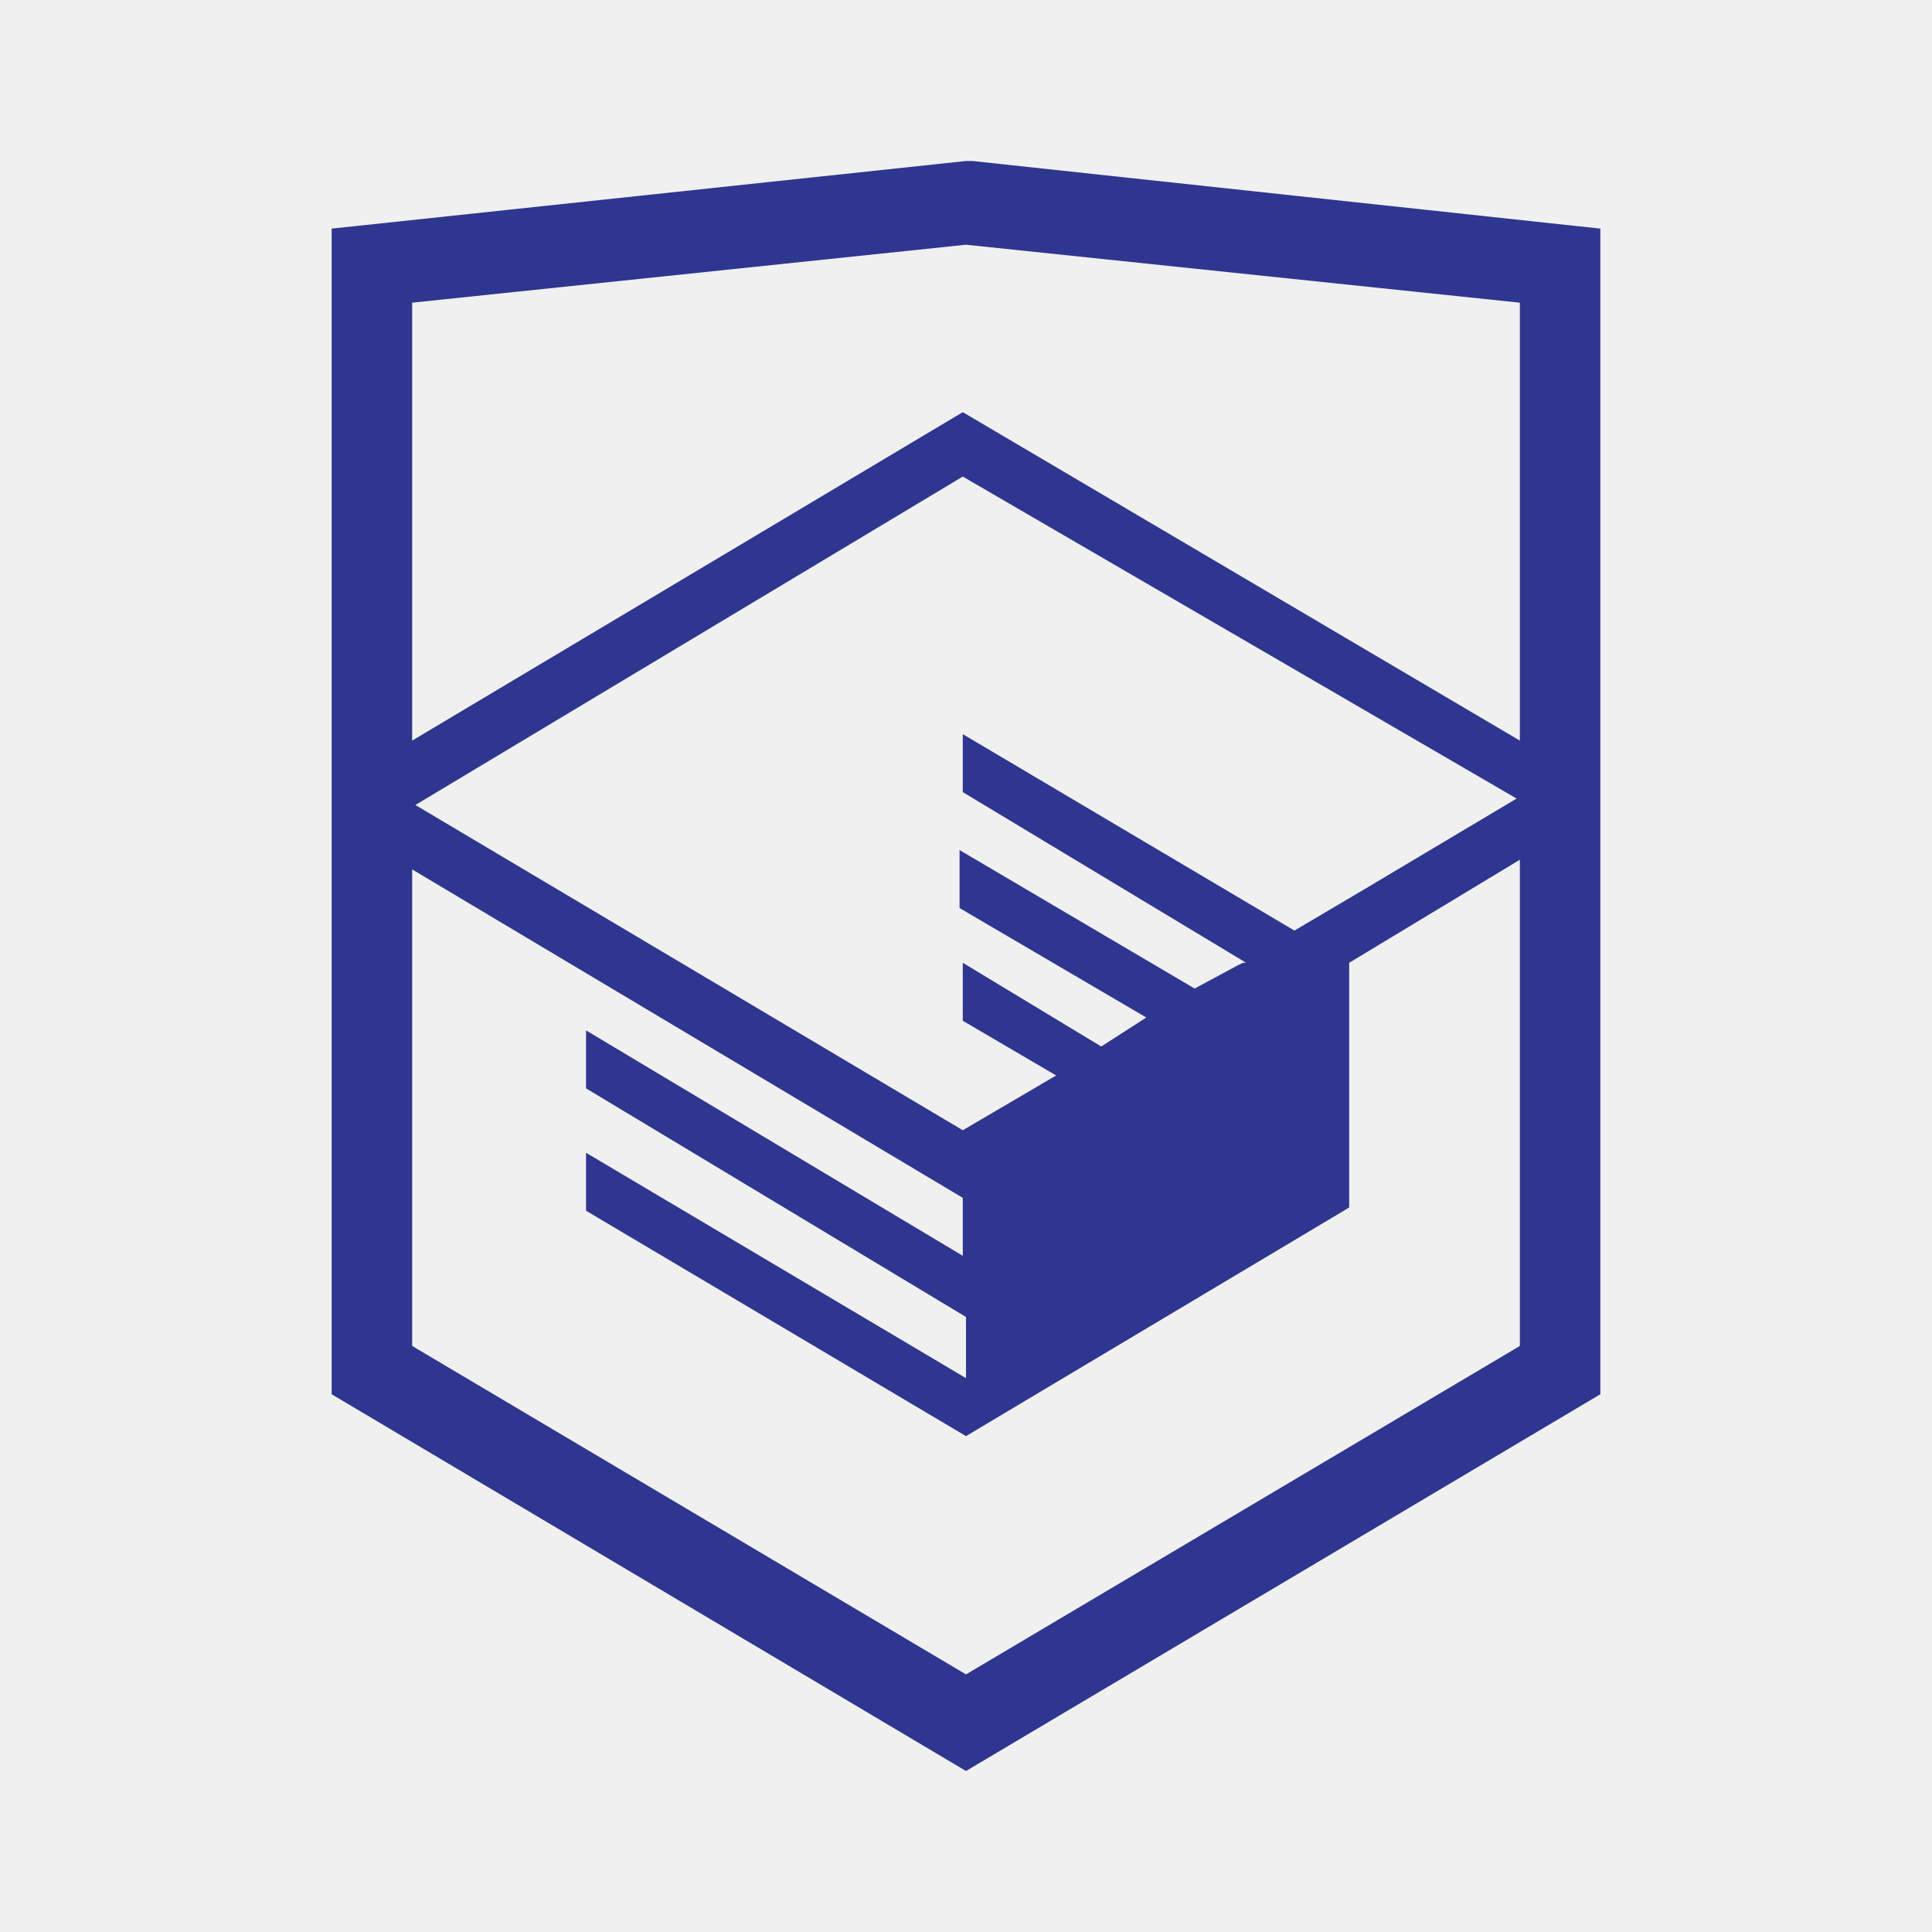
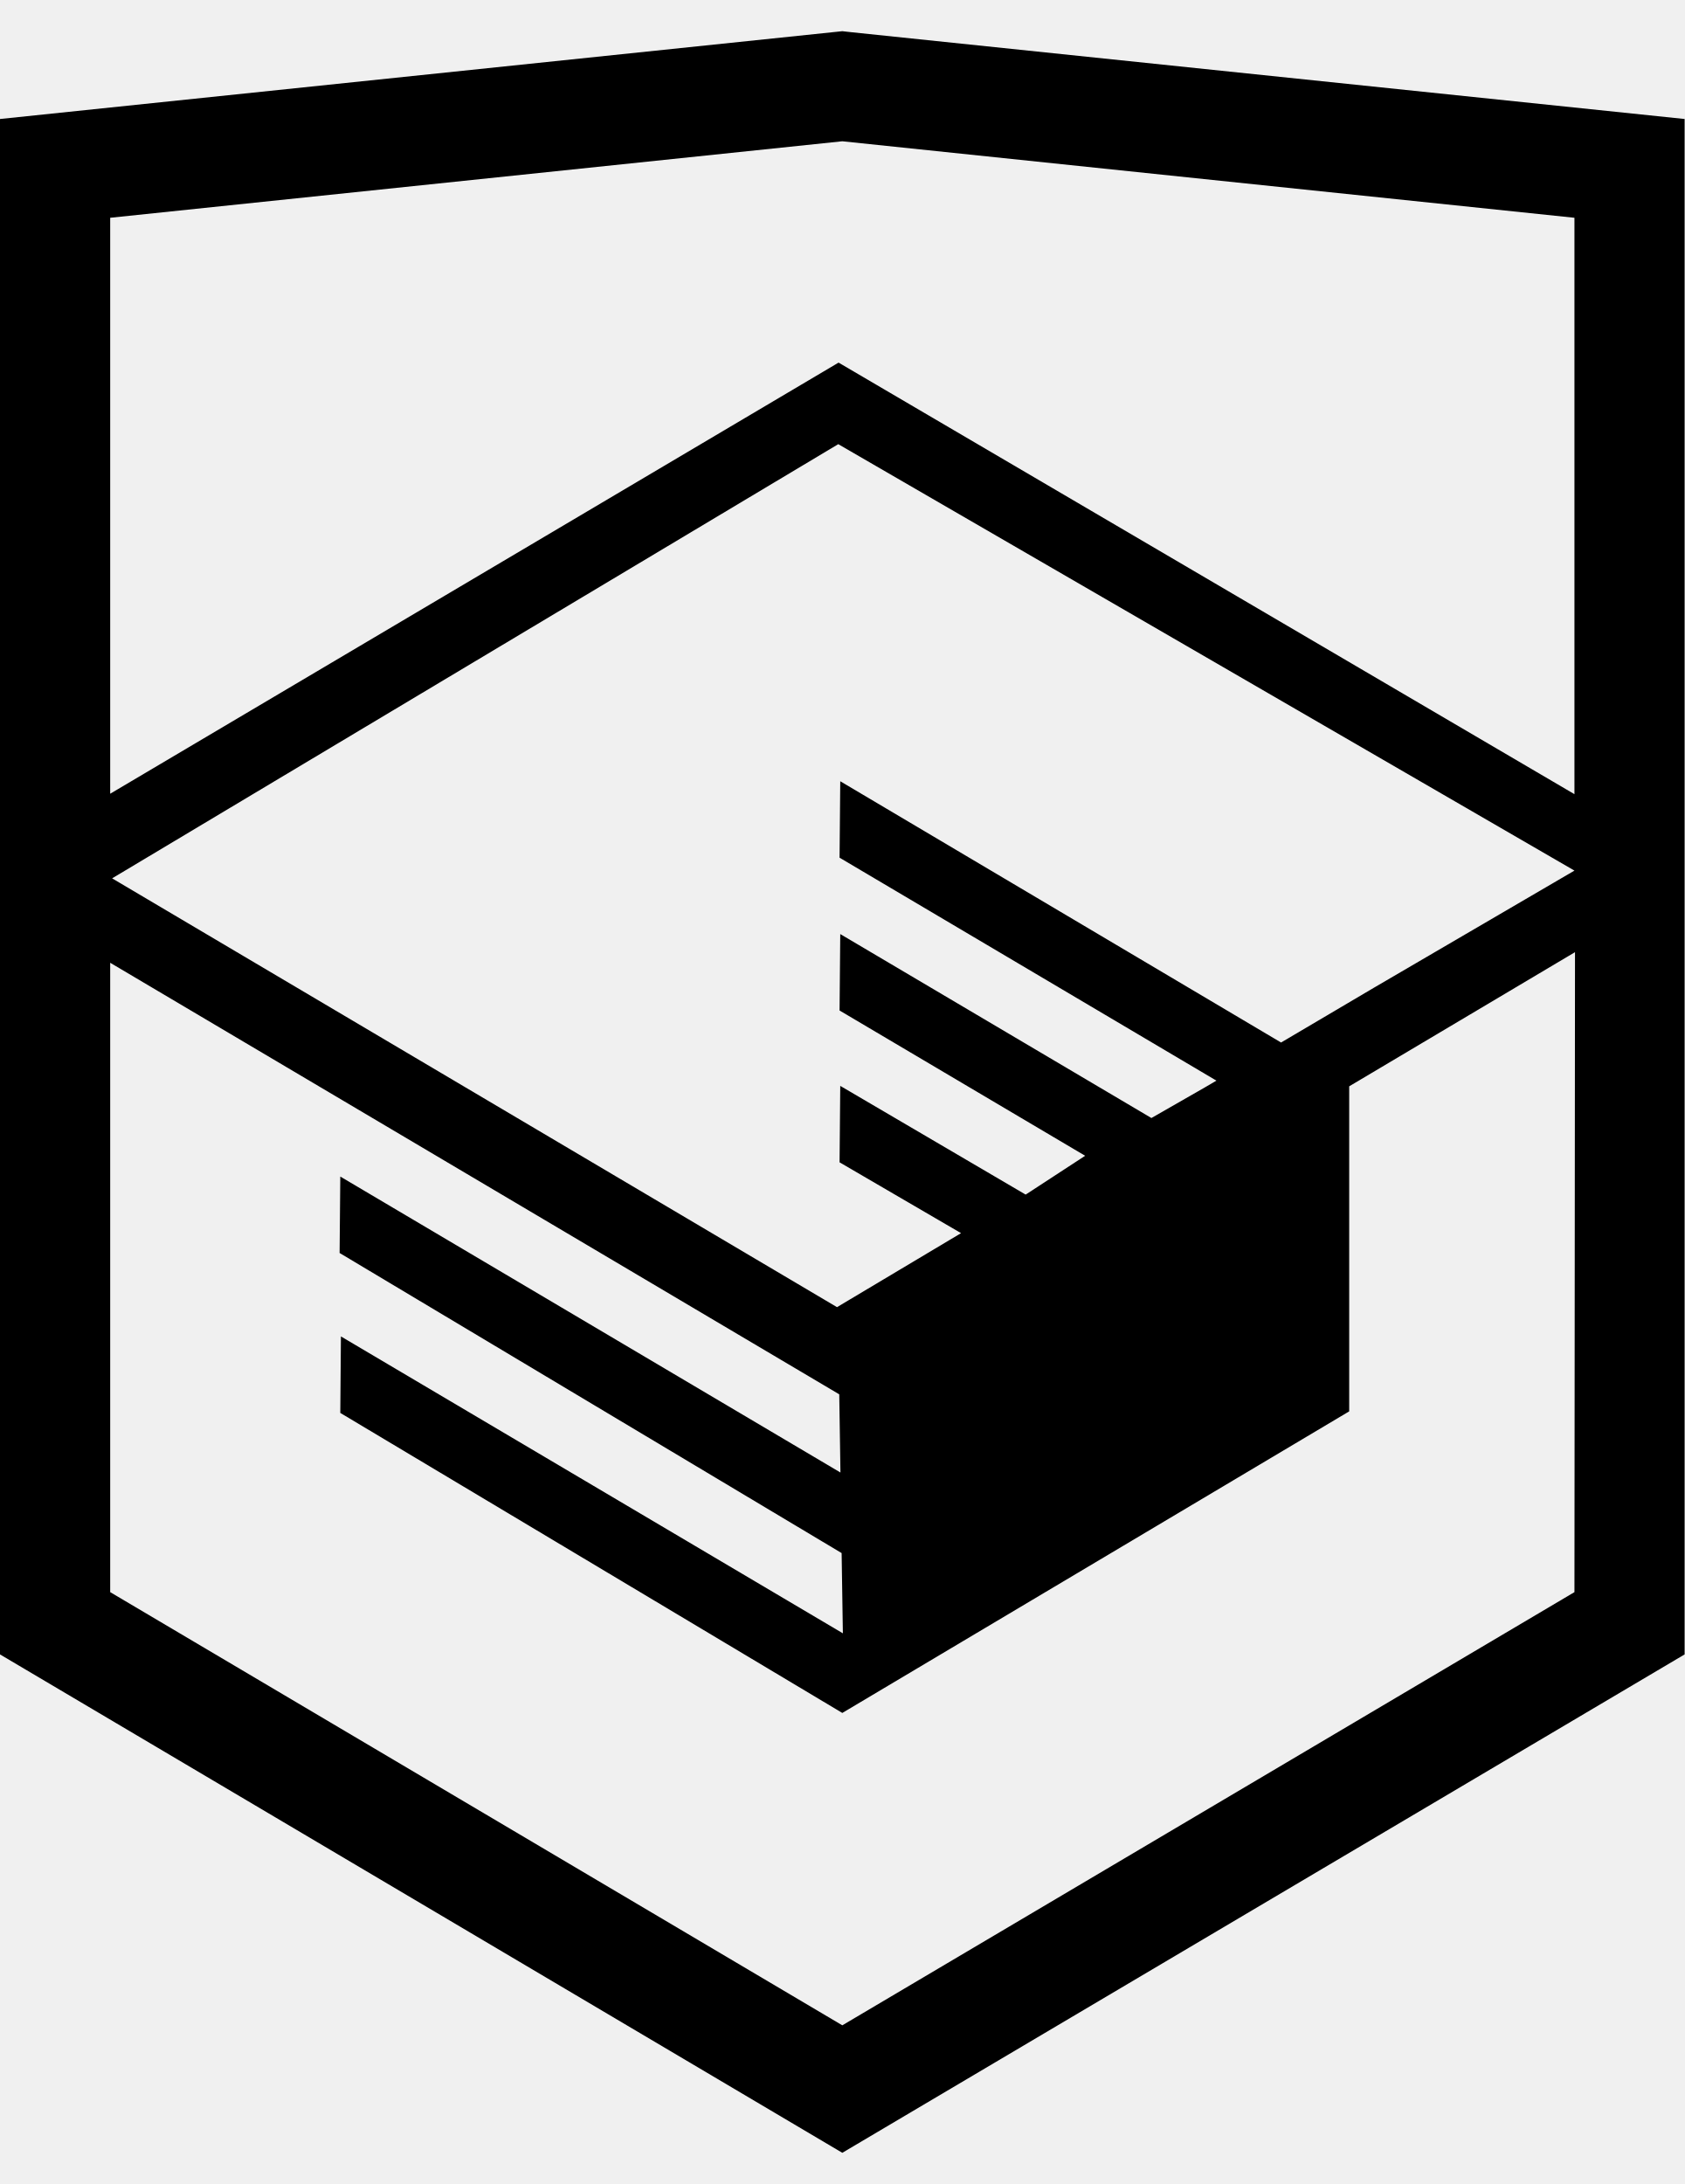
- <svg xmlns="http://www.w3.org/2000/svg" viewBox="0 0 60 60">
-   <path fill="#2E368F" d="M30.2 5h-.2l-19.7 2.1v36.2l19.7 11.7 19.7-11.7v-36.2l-19.5-2.1zm17 36.8l-17.2 10.2-17.2-10.2v-14.8l17.1 10.2v1.8l-11.7-7v1.8l11.8 7.1v1.9l-11.8-7v1.8l11.8 7 11.9-7.1v-7.6l5.3-3.2v15.1zm-.1-17l-4.7 2.8-2.2 1.3-10.3-6.1v1.8l8.8 5.3h-.1l-.2.1-1.3.7-7.3-4.3v1.8l5.8 3.4-1.4.9-4.3-2.6v1.8l2.9 1.7-2.9 1.7-17-10.1 17-10.2 17.2 10zm.1-1.8l-17.3-10.2-17.1 10.2v-13.6l17.2-1.8 17.2 1.8v13.6z" />
+ <svg xmlns="http://www.w3.org/2000/svg" width="27" height="35" viewBox="0 0 27 35">
+   <g clip-path="url(#clip0_95552_143)">
+     <path d="M13.643 0.516L13.5 0.5L0 1.907V26.513L13.5 34.5L27 26.513V1.907L13.643 0.516ZM25.234 25.515L13.5 32.457L1.766 25.515V15.429L13.451 22.345L13.47 23.598L5.454 18.855L5.443 20.08L13.489 24.889L13.509 26.175L5.464 21.417L5.454 22.643L13.5 27.451L21.624 22.618V21.393V17.409L25.243 15.259L25.234 25.515ZM25.234 13.952L22.015 15.832L20.532 16.707L13.467 12.52L13.456 13.745L19.496 17.318L19.443 17.349L19.313 17.425L18.454 17.917L13.467 14.969L13.456 16.194L17.392 18.522L16.459 19.131L16.438 19.144L13.467 17.402L13.456 18.627L15.403 19.762L13.415 20.948L1.797 14.076L13.435 7.118L25.234 13.952ZM25.234 12.727L13.44 5.811L1.766 12.72V3.49L13.5 2.264L25.234 3.49V12.727Z" />
+   </g>
+   <defs>
+     <clipPath id="clip0_95552_143">
+       <rect width="27" height="34" fill="white" transform="translate(0 0.5)" />
+     </clipPath>
+   </defs>
</svg>
